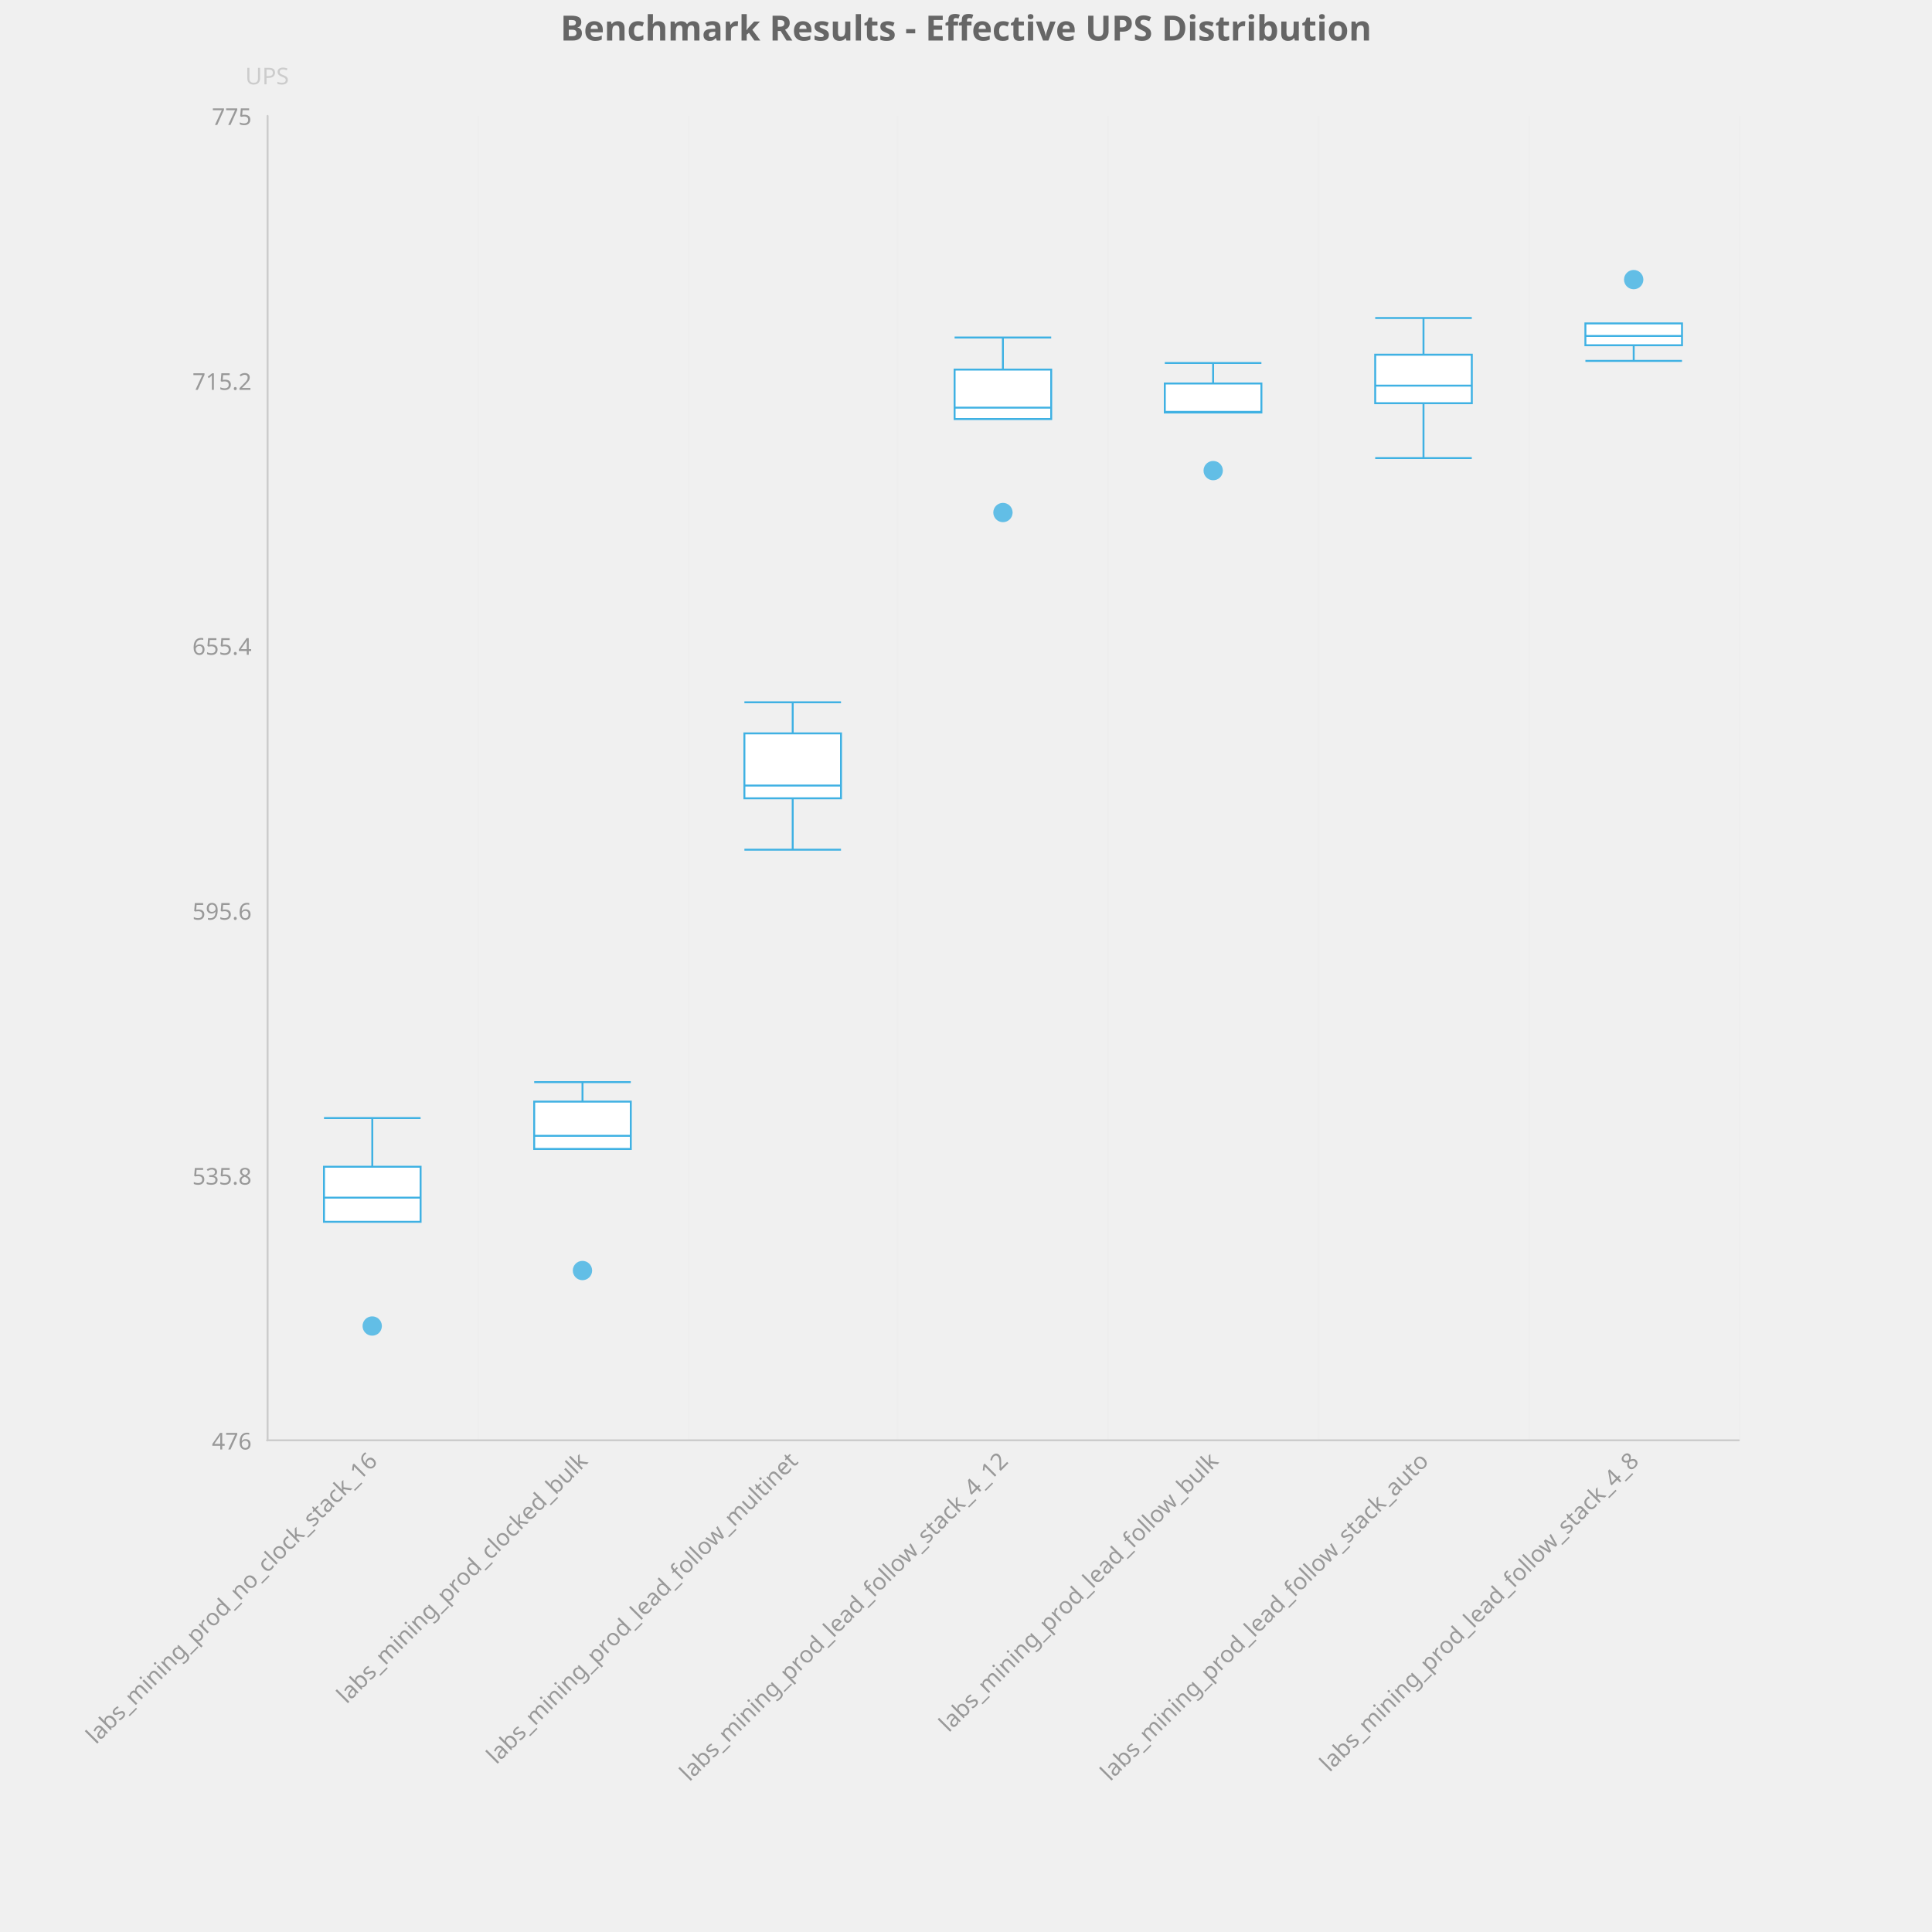
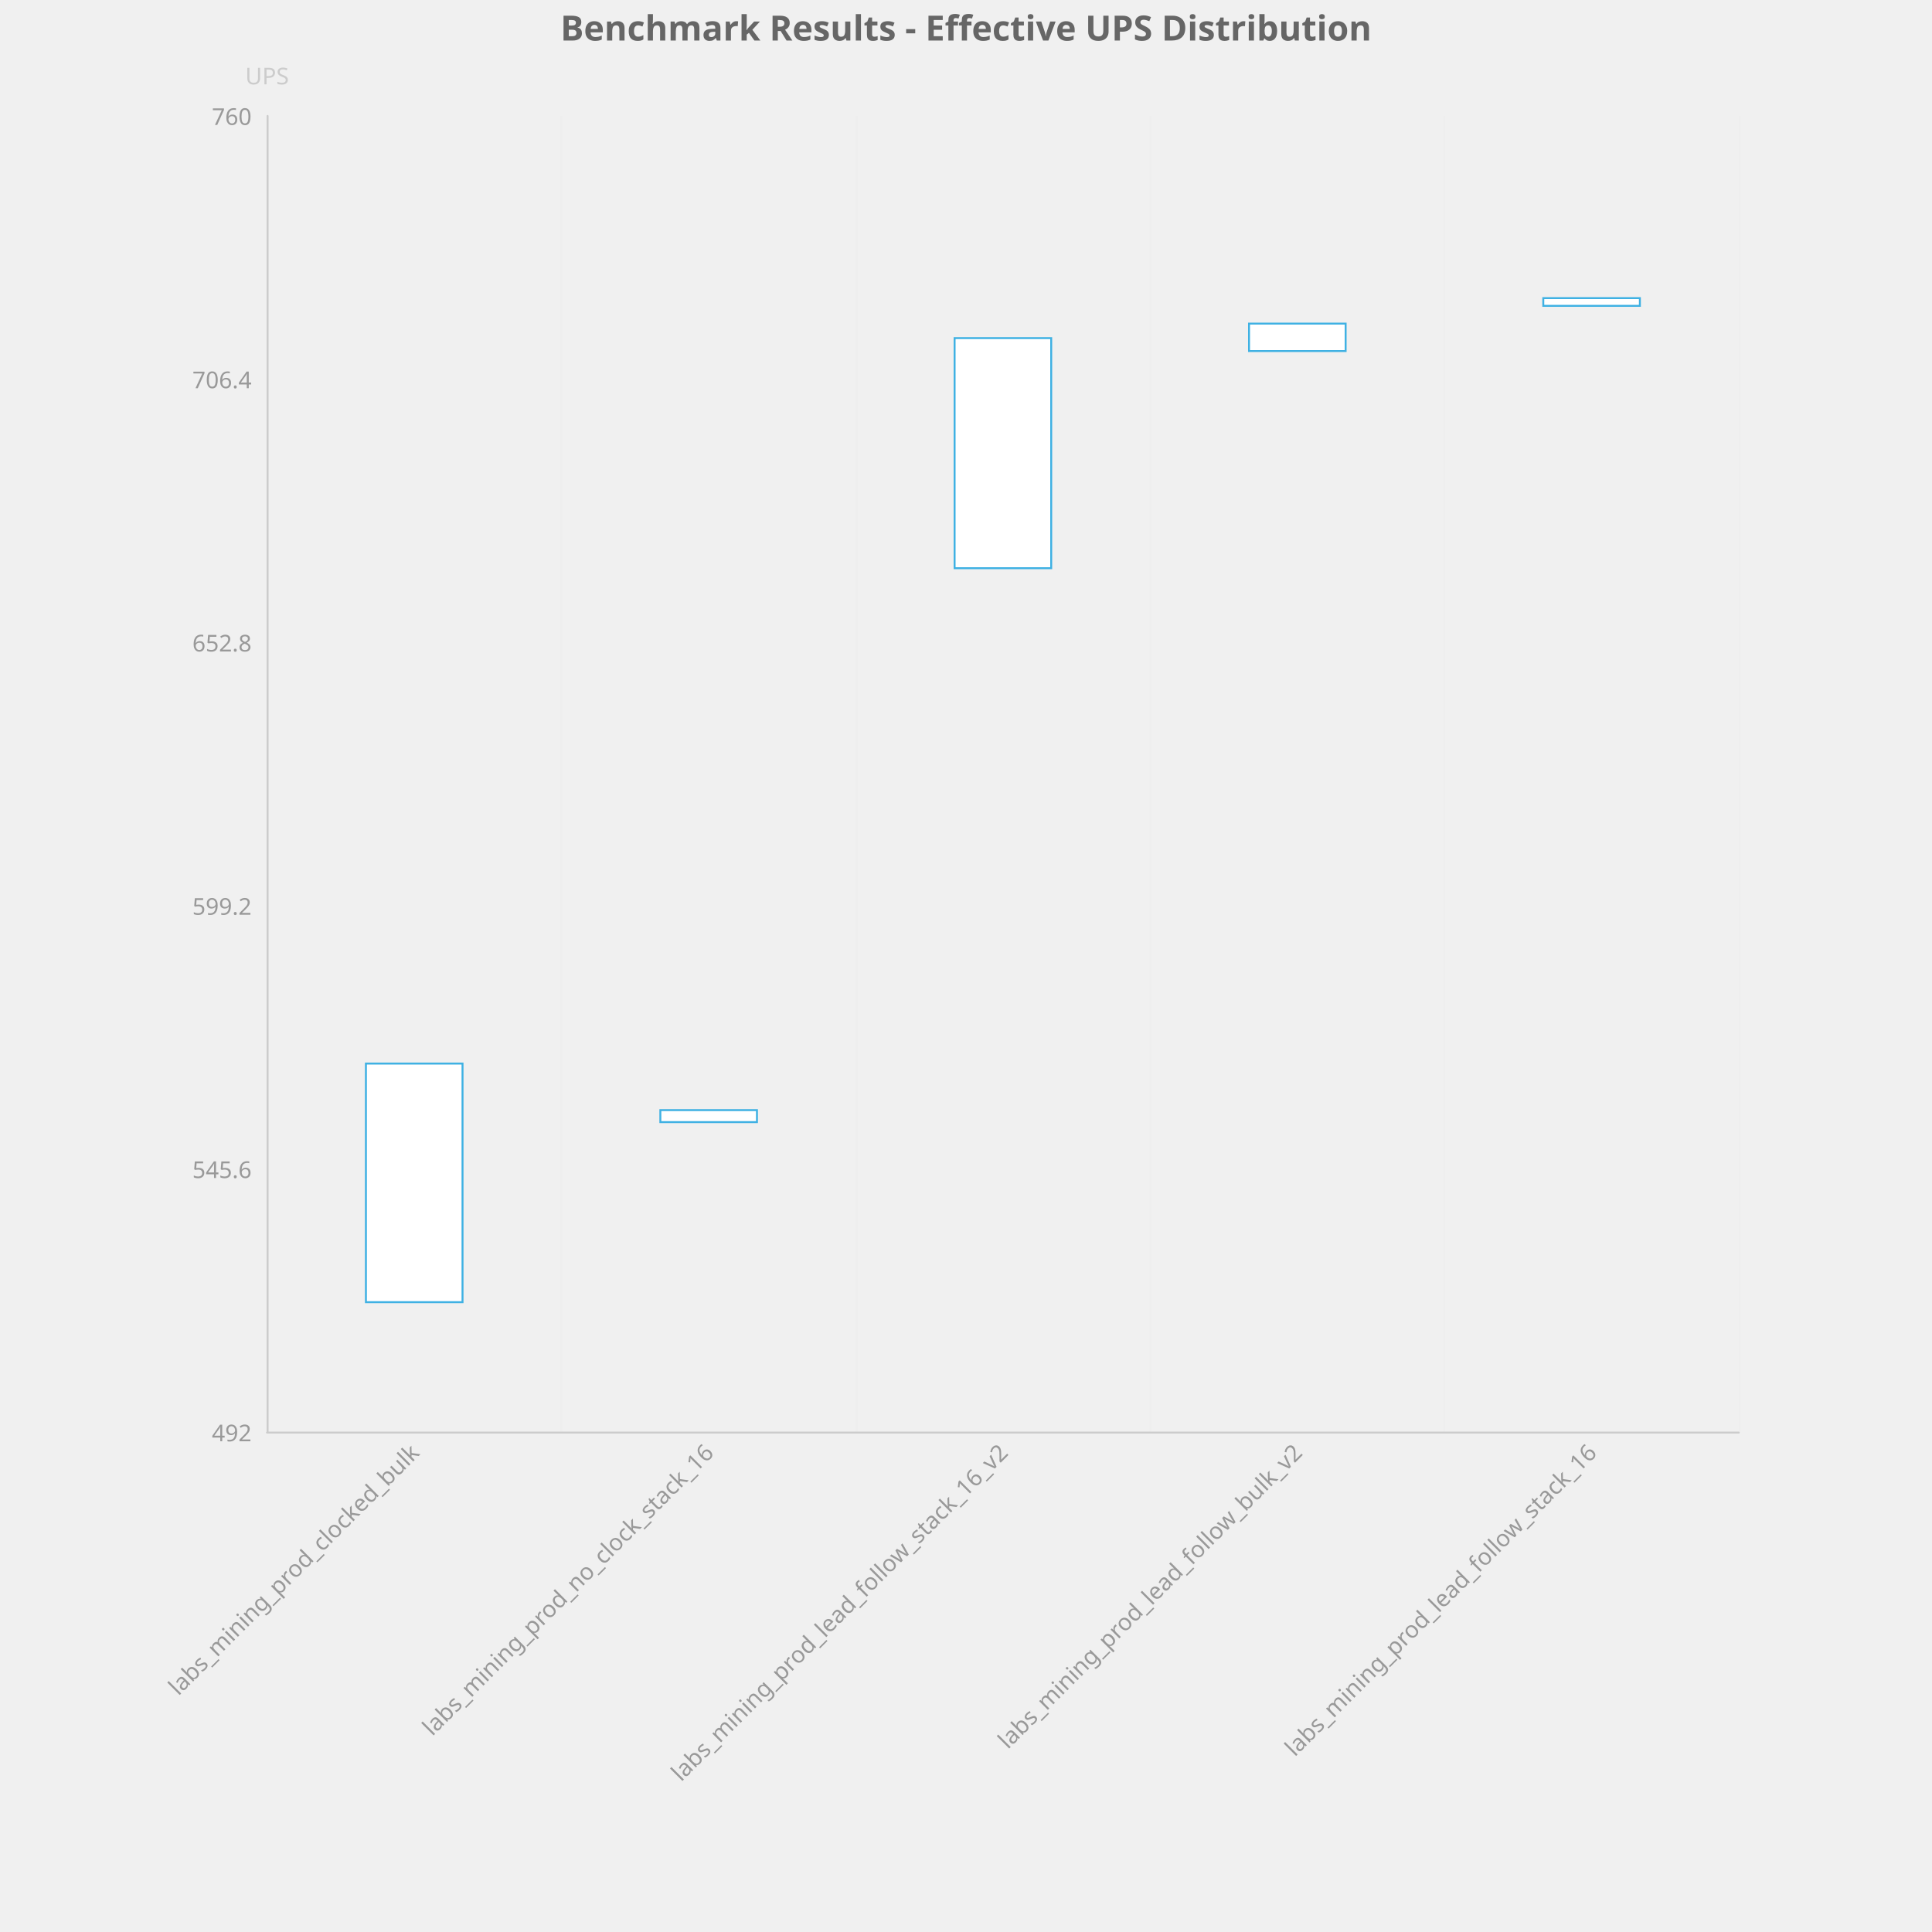
<svg xmlns="http://www.w3.org/2000/svg" width="1000" height="1000" version="1.1" baseProfile="full" viewBox="0 0 1000 1000">
  <rect width="1000" height="1000" x="0" y="0" fill="rgb(252,252,252)" fill-opacity="0" />
-   <path d="M138.5 60L138.5 745.6" fill="transparent" stroke="#eeeeee" class="zr1-cls-2" />
-   <path d="M247.5 60L247.5 745.6" fill="transparent" stroke="#eeeeee" class="zr1-cls-2" />
-   <path d="M356.5 60L356.5 745.6" fill="transparent" stroke="#eeeeee" class="zr1-cls-2" />
-   <path d="M464.5 60L464.5 745.6" fill="transparent" stroke="#eeeeee" class="zr1-cls-2" />
-   <path d="M573.5 60L573.5 745.6" fill="transparent" stroke="#eeeeee" class="zr1-cls-2" />
-   <path d="M682.5 60L682.5 745.6" fill="transparent" stroke="#eeeeee" class="zr1-cls-2" />
-   <path d="M791.5 60L791.5 745.6" fill="transparent" stroke="#eeeeee" class="zr1-cls-2" />
-   <path d="M900.5 60L900.5 745.6" fill="transparent" stroke="#eeeeee" class="zr1-cls-2" />
-   <path d="M138.5 745.6L138.5 60" fill="transparent" stroke="#cccccc" stroke-linecap="round" class="zr1-cls-2" />
+   <path d="M138.5 60L138.5 741.4" fill="transparent" stroke="#eeeeee" class="zr1-cls-2" />
+   <path d="M290.5 60L290.5 741.4" fill="transparent" stroke="#eeeeee" class="zr1-cls-2" />
+   <path d="M443.5 60L443.5 741.4" fill="transparent" stroke="#eeeeee" class="zr1-cls-2" />
+   <path d="M595.5 60L595.5 741.4" fill="transparent" stroke="#eeeeee" class="zr1-cls-2" />
+   <path d="M747.5 60L747.5 741.4" fill="transparent" stroke="#eeeeee" class="zr1-cls-2" />
+   <path d="M900.5 60L900.5 741.4" fill="transparent" stroke="#eeeeee" class="zr1-cls-2" />
+   <path d="M138.5 741.4L138.5 60" fill="transparent" stroke="#cccccc" stroke-linecap="round" class="zr1-cls-2" />
  <text dominant-baseline="central" text-anchor="middle" style="font-size:12px;font-family:sans-serif;" y="-6" transform="translate(138.24 45)" fill="#cccccc">UPS</text>
-   <path d="M138.2 745.5L900 745.5" fill="transparent" stroke="#cccccc" stroke-linecap="round" class="zr1-cls-2" />
-   <text dominant-baseline="central" text-anchor="end" style="font-size:12px;font-family:sans-serif;" transform="translate(130.24 745.5973)" fill="#999999">476</text>
-   <text dominant-baseline="central" text-anchor="end" style="font-size:12px;font-family:sans-serif;" transform="translate(130.24 608.4779)" fill="#999999">535.8</text>
-   <text dominant-baseline="central" text-anchor="end" style="font-size:12px;font-family:sans-serif;" transform="translate(130.24 471.3584)" fill="#999999">595.6</text>
-   <text dominant-baseline="central" text-anchor="end" style="font-size:12px;font-family:sans-serif;" transform="translate(130.24 334.2389)" fill="#999999">655.4</text>
-   <text dominant-baseline="central" text-anchor="end" style="font-size:12px;font-family:sans-serif;" transform="translate(130.24 197.1195)" fill="#999999">715.2</text>
-   <text dominant-baseline="central" text-anchor="end" style="font-size:12px;font-family:sans-serif;" transform="translate(130.24 60)" fill="#999999">775</text>
-   <text dominant-baseline="central" text-anchor="end" style="font-size:12px;font-family:sans-serif;" transform="matrix(0.707,-0.707,0.707,0.707,192.6514,753.5973)" fill="#999999">labs_mining_prod_no_clock_stack_16</text>
-   <text dominant-baseline="central" text-anchor="end" style="font-size:12px;font-family:sans-serif;" transform="matrix(0.707,-0.707,0.707,0.707,301.4743,753.5973)" fill="#999999">labs_mining_prod_clocked_bulk</text>
-   <text dominant-baseline="central" text-anchor="end" style="font-size:12px;font-family:sans-serif;" transform="matrix(0.707,-0.707,0.707,0.707,410.2971,753.5973)" fill="#999999">labs_mining_prod_lead_follow_multinet</text>
-   <text dominant-baseline="central" text-anchor="end" style="font-size:12px;font-family:sans-serif;" transform="matrix(0.707,-0.707,0.707,0.707,519.12,753.5973)" fill="#999999">labs_mining_prod_lead_follow_stack_4_12</text>
-   <text dominant-baseline="central" text-anchor="end" style="font-size:12px;font-family:sans-serif;" transform="matrix(0.707,-0.707,0.707,0.707,627.9429,753.5973)" fill="#999999">labs_mining_prod_lead_follow_bulk</text>
-   <text dominant-baseline="central" text-anchor="end" style="font-size:12px;font-family:sans-serif;" transform="matrix(0.707,-0.707,0.707,0.707,736.7657,753.5973)" fill="#999999">labs_mining_prod_lead_follow_stack_auto</text>
-   <text dominant-baseline="central" text-anchor="end" style="font-size:12px;font-family:sans-serif;" transform="matrix(0.707,-0.707,0.707,0.707,845.5886,753.5973)" fill="#999999">labs_mining_prod_lead_follow_stack_4_8</text>
-   <path d="M167.7 632.4L217.7 632.4L217.7 603.9L167.7 603.9ZM192.7 632.4M192.7 578.7L192.7 603.9M167.7 632.4L217.7 632.4M167.7 578.7L217.7 578.7M167.7 619.9L217.7 619.9" fill="#fff" stroke="#3FB1E3" ecmeta_series_index="0" ecmeta_data_index="0" ecmeta_ssr_type="chart" class="zr1-cls-3" />
-   <path d="M276.5 594.7L326.5 594.7L326.5 570.2L276.5 570.2ZM301.5 594.7M301.5 560.1L301.5 570.2M276.5 594.7L326.5 594.7M276.5 560.1L326.5 560.1M276.5 587.9L326.5 587.9" fill="#fff" stroke="#3FB1E3" ecmeta_series_index="0" ecmeta_data_index="1" ecmeta_ssr_type="chart" class="zr1-cls-3" />
-   <path d="M385.3 413.2L435.3 413.2L435.3 379.6L385.3 379.6ZM410.3 439.8L410.3 413.2M410.3 363.5L410.3 379.6M385.3 439.8L435.3 439.8M385.3 363.5L435.3 363.5M385.3 406.6L435.3 406.6" fill="#fff" stroke="#3FB1E3" ecmeta_series_index="0" ecmeta_data_index="2" ecmeta_ssr_type="chart" class="zr1-cls-3" />
-   <path d="M494.1 216.9L544.1 216.9L544.1 191.3L494.1 191.3ZM519.1 216.9M519.1 174.7L519.1 191.3M494.1 216.9L544.1 216.9M494.1 174.7L544.1 174.7M494.1 211L544.1 211" fill="#fff" stroke="#3FB1E3" ecmeta_series_index="0" ecmeta_data_index="3" ecmeta_ssr_type="chart" class="zr1-cls-3" />
-   <path d="M602.9 213.5L652.9 213.5L652.9 198.5L602.9 198.5ZM627.9 213.5M627.9 187.9L627.9 198.5M602.9 213.5L652.9 213.5M602.9 187.9L652.9 187.9M602.9 213.2L652.9 213.2" fill="#fff" stroke="#3FB1E3" ecmeta_series_index="0" ecmeta_data_index="4" ecmeta_ssr_type="chart" class="zr1-cls-3" />
-   <path d="M711.8 208.7L761.8 208.7L761.8 183.6L711.8 183.6ZM736.8 237.1L736.8 208.7M736.8 164.6L736.8 183.6M711.8 237.1L761.8 237.1M711.8 164.6L761.8 164.6M711.8 199.6L761.8 199.6" fill="#fff" stroke="#3FB1E3" ecmeta_series_index="0" ecmeta_data_index="5" ecmeta_ssr_type="chart" class="zr1-cls-3" />
-   <path d="M820.6 178.7L870.6 178.7L870.6 167.4L820.6 167.4ZM845.6 186.8L845.6 178.7M845.6 167.4M820.6 186.8L870.6 186.8M820.6 167.4L870.6 167.4M820.6 173.9L870.6 173.9" fill="#fff" stroke="#3FB1E3" ecmeta_series_index="0" ecmeta_data_index="6" ecmeta_ssr_type="chart" class="zr1-cls-3" />
-   <path d="M1 0A1 1 0 1 1 1 -0.1A1 1 0 0 1 1 0" transform="matrix(5,0,0,5,192.6514,686.5932)" fill="#3fb1e3" fill-opacity="0.8" stroke="#ccc" stroke-width="0" stroke-opacity="0.8" ecmeta_series_index="1" ecmeta_data_index="0" ecmeta_ssr_type="chart" class="zr1-cls-4" />
-   <path d="M1 0A1 1 0 1 1 1 -0.1A1 1 0 0 1 1 0" transform="matrix(5,0,0,5,301.4743,657.8758)" fill="#3fb1e3" fill-opacity="0.8" stroke="#ccc" stroke-width="0" stroke-opacity="0.8" ecmeta_series_index="1" ecmeta_data_index="1" ecmeta_ssr_type="chart" class="zr1-cls-4" />
-   <path d="M1 0A1 1 0 1 1 1 -0.1A1 1 0 0 1 1 0" transform="matrix(5,0,0,5,519.12,265.5309)" fill="#3fb1e3" fill-opacity="0.8" stroke="#ccc" stroke-width="0" stroke-opacity="0.8" ecmeta_series_index="1" ecmeta_data_index="2" ecmeta_ssr_type="chart" class="zr1-cls-4" />
-   <path d="M1 0A1 1 0 1 1 1 -0.1A1 1 0 0 1 1 0" transform="matrix(5,0,0,5,627.9429,243.8354)" fill="#3fb1e3" fill-opacity="0.8" stroke="#ccc" stroke-width="0" stroke-opacity="0.8" ecmeta_series_index="1" ecmeta_data_index="3" ecmeta_ssr_type="chart" class="zr1-cls-4" />
-   <path d="M1 0A1 1 0 1 1 1 -0.1A1 1 0 0 1 1 0" transform="matrix(5,0,0,5,845.5886,144.9755)" fill="#3fb1e3" fill-opacity="0.8" stroke="#ccc" stroke-width="0" stroke-opacity="0.8" ecmeta_series_index="1" ecmeta_data_index="4" ecmeta_ssr_type="chart" class="zr1-cls-4" />
+   <path d="M138.2 741.5L900 741.5" fill="transparent" stroke="#cccccc" stroke-linecap="round" class="zr1-cls-2" />
+   <text dominant-baseline="central" text-anchor="end" style="font-size:12px;font-family:sans-serif;" transform="translate(130.24 741.3547)" fill="#999999">492</text>
+   <text dominant-baseline="central" text-anchor="end" style="font-size:12px;font-family:sans-serif;" transform="translate(130.24 605.0837)" fill="#999999">545.6</text>
+   <text dominant-baseline="central" text-anchor="end" style="font-size:12px;font-family:sans-serif;" transform="translate(130.24 468.8128)" fill="#999999">599.2</text>
+   <text dominant-baseline="central" text-anchor="end" style="font-size:12px;font-family:sans-serif;" transform="translate(130.24 332.5419)" fill="#999999">652.8</text>
+   <text dominant-baseline="central" text-anchor="end" style="font-size:12px;font-family:sans-serif;" transform="translate(130.24 196.2709)" fill="#999999">706.4</text>
+   <text dominant-baseline="central" text-anchor="end" style="font-size:12px;font-family:sans-serif;" transform="translate(130.24 60)" fill="#999999">760</text>
+   <text dominant-baseline="central" text-anchor="end" style="font-size:12px;font-family:sans-serif;" transform="matrix(0.707,-0.707,0.707,0.707,214.416,749.3547)" fill="#999999">labs_mining_prod_clocked_bulk</text>
+   <text dominant-baseline="central" text-anchor="end" style="font-size:12px;font-family:sans-serif;" transform="matrix(0.707,-0.707,0.707,0.707,366.768,749.3547)" fill="#999999">labs_mining_prod_no_clock_stack_16</text>
+   <text dominant-baseline="central" text-anchor="end" style="font-size:12px;font-family:sans-serif;" transform="matrix(0.707,-0.707,0.707,0.707,519.12,749.3547)" fill="#999999">labs_mining_prod_lead_follow_stack_16_v2</text>
+   <text dominant-baseline="central" text-anchor="end" style="font-size:12px;font-family:sans-serif;" transform="matrix(0.707,-0.707,0.707,0.707,671.472,749.3547)" fill="#999999">labs_mining_prod_lead_follow_bulk_v2</text>
+   <text dominant-baseline="central" text-anchor="end" style="font-size:12px;font-family:sans-serif;" transform="matrix(0.707,-0.707,0.707,0.707,823.824,749.3547)" fill="#999999">labs_mining_prod_lead_follow_stack_16</text>
+   <path d="M189.4 674L239.4 674L239.4 550.5L189.4 550.5ZM214.4 674M214.4 550.5M189.4 674L239.4 674M189.4 550.5L239.4 550.5M189.4 550.5L239.4 550.5" fill="#fff" stroke="#3FB1E3" ecmeta_series_index="0" ecmeta_data_index="0" ecmeta_ssr_type="chart" class="zr1-cls-3" />
+   <path d="M341.8 580.8L391.8 580.8L391.8 574.6L341.8 574.6ZM366.8 580.8M366.8 574.6M341.8 580.8L391.8 580.8M341.8 574.6L391.8 574.6M341.8 574.6L391.8 574.6" fill="#fff" stroke="#3FB1E3" ecmeta_series_index="0" ecmeta_data_index="1" ecmeta_ssr_type="chart" class="zr1-cls-3" />
+   <path d="M494.1 294.1L544.1 294.1L544.1 175L494.1 175ZM519.1 294.1M519.1 175M494.1 294.1L544.1 294.1M494.1 175L544.1 175M494.1 175L544.1 175" fill="#fff" stroke="#3FB1E3" ecmeta_series_index="0" ecmeta_data_index="2" ecmeta_ssr_type="chart" class="zr1-cls-3" />
+   <path d="M646.5 181.7L696.5 181.7L696.5 167.5L646.5 167.5ZM671.5 181.7M671.5 167.5M646.5 181.7L696.5 181.7M646.5 167.5L696.5 167.5M646.5 167.5L696.5 167.5" fill="#fff" stroke="#3FB1E3" ecmeta_series_index="0" ecmeta_data_index="3" ecmeta_ssr_type="chart" class="zr1-cls-3" />
+   <path d="M798.8 158.3L848.8 158.3L848.8 154.3L798.8 154.3ZM823.8 158.3M823.8 154.3M798.8 158.3L848.8 158.3M798.8 154.3L848.8 154.3M798.8 154.3L848.8 154.3" fill="#fff" stroke="#3FB1E3" ecmeta_series_index="0" ecmeta_data_index="4" ecmeta_ssr_type="chart" class="zr1-cls-3" />
  <path d="M-194.5 -5l389.1 0l0 28l-389.1 0Z" transform="translate(500 5)" fill="rgb(0,0,0)" fill-opacity="0" stroke="#ccc" stroke-width="0" class="zr1-cls-2" />
  <text dominant-baseline="central" text-anchor="middle" style="font-size:18px;font-family:sans-serif;font-weight:bold;" xml:space="preserve" y="9" transform="translate(500 5)" fill="#666666">Benchmark Results - Effective UPS Distribution</text>
  <style>
.zr1-cls-2:hover {
pointer-events:none;
}
.zr1-cls-3:hover {
cursor:pointer;
fill:rgba(255,255,255,1);
stroke-width:2;
}
- .zr1-cls-4:hover {
- cursor:pointer;
- fill:rgba(69,194,249,1);
- }



</style>
</svg>
